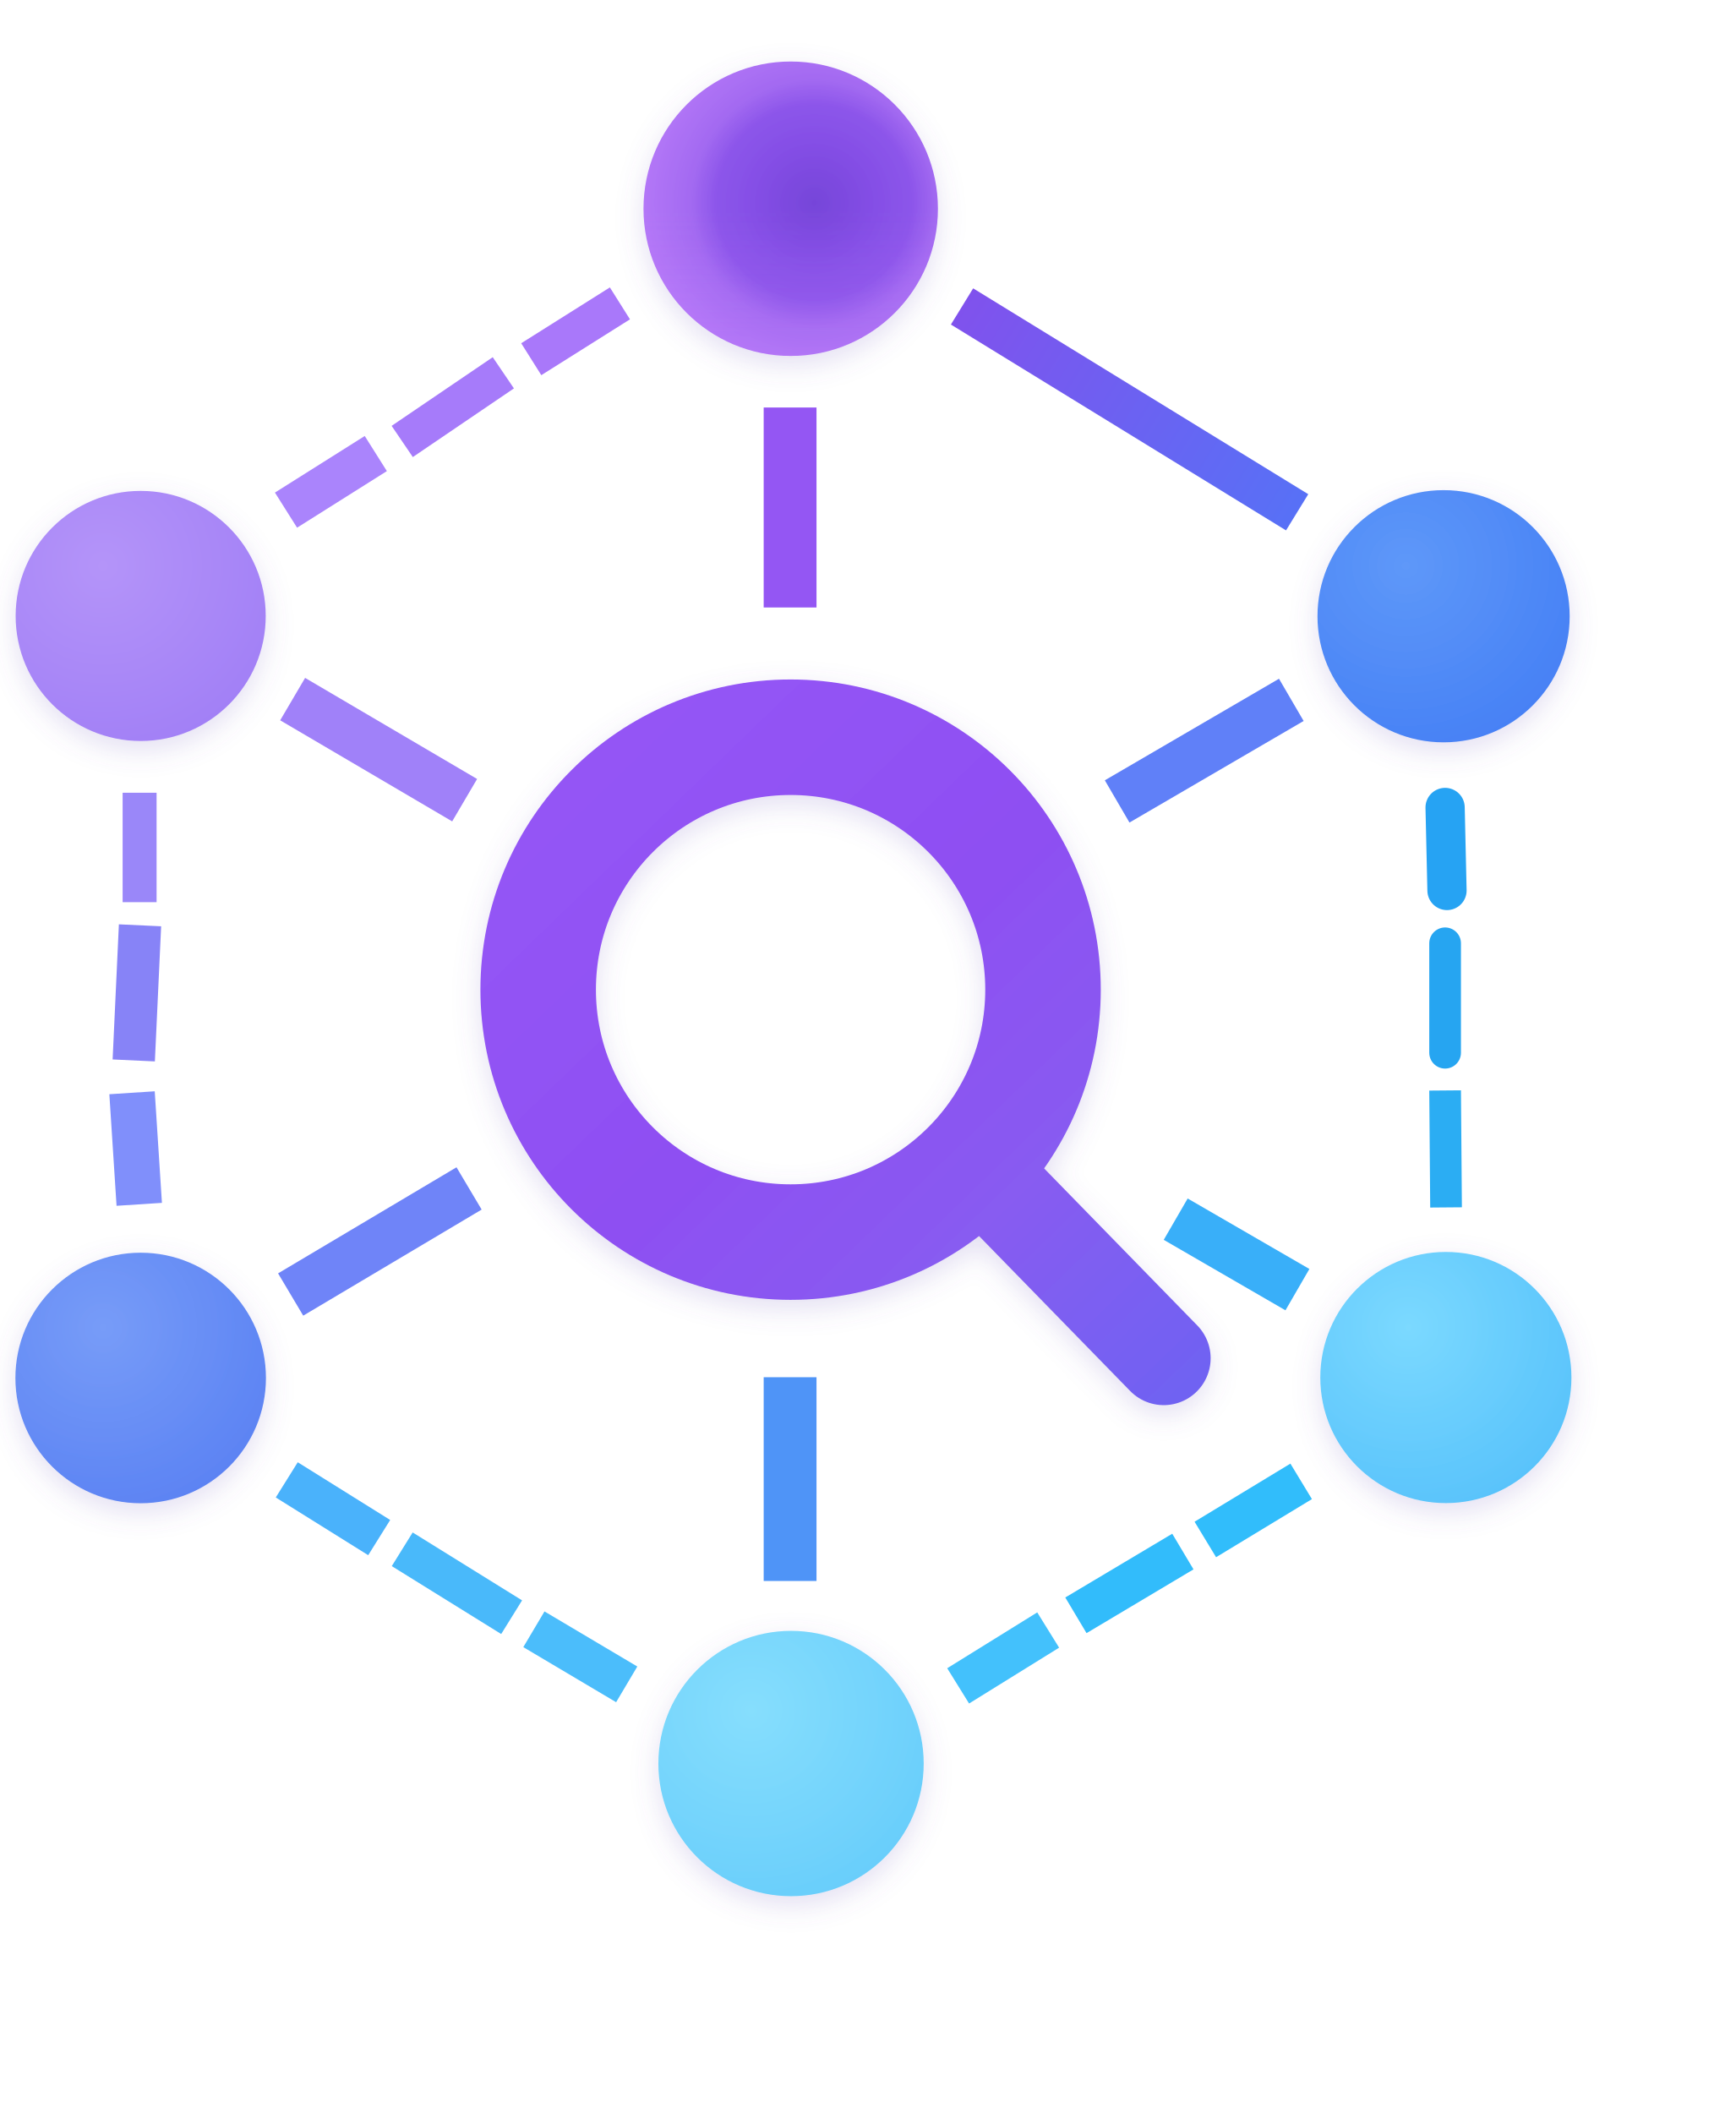
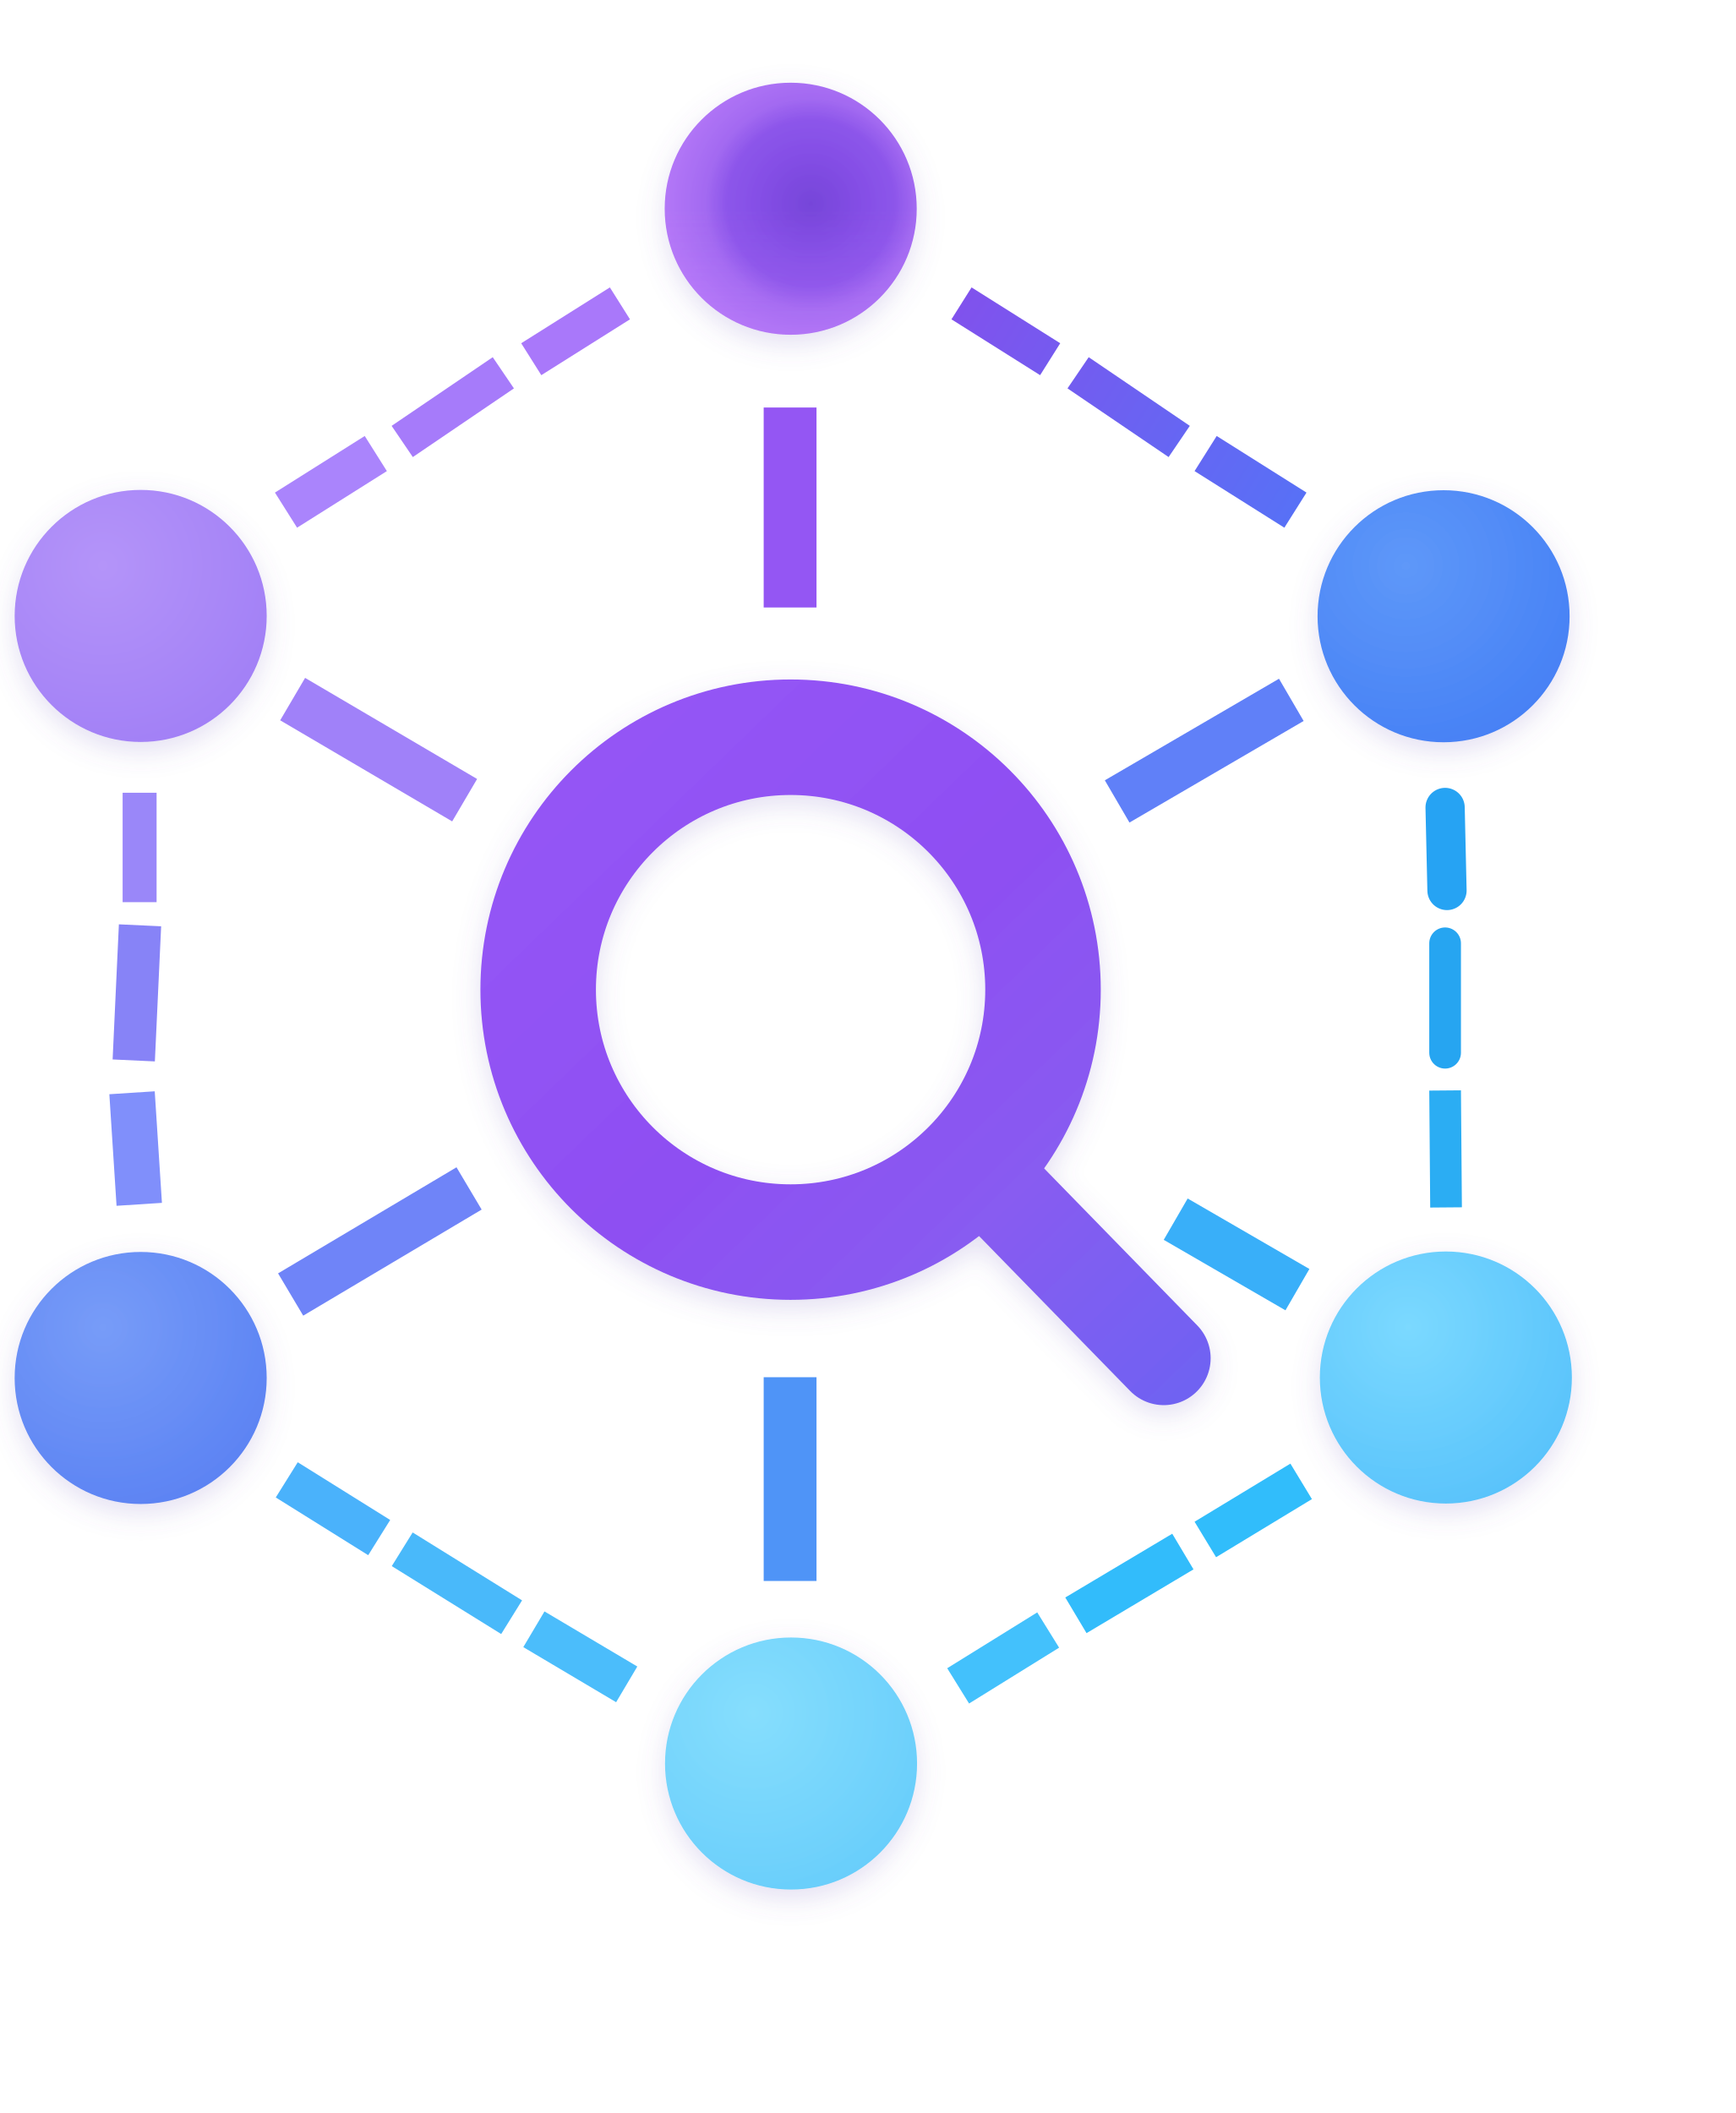
<svg xmlns="http://www.w3.org/2000/svg" width="230" height="280" viewBox="0 0 230 280" color-interpolation="sRGB">
  <defs>
    <radialGradient id="node-top-gradient" cx="58%" cy="48%" r="60%">
      <stop offset="0" stop-color="#7645D9" />
      <stop offset="35%" stop-color="#854FE6" />
      <stop offset="55%" stop-color="#8C55EA" />
      <stop offset="70%" stop-color="#A36AF1" />
      <stop offset="100%" stop-color="#B578F8" />
    </radialGradient>
    <linearGradient id="node-top-lighting" x1="0" y1="0" x2="0" y2="1">
      <stop offset="50%" stop-color="#D08BFF" stop-opacity="0" />
      <stop offset="100%" stop-color="#D08BFF" stop-opacity="0.12" />
    </linearGradient>
    <radialGradient id="node-upper-left-gradient" cx="35%" cy="30%" r="75%">
      <stop offset="0" stop-color="#B494F9" />
      <stop offset="100%" stop-color="#A280F6" />
    </radialGradient>
    <radialGradient id="node-upper-right-gradient" cx="35%" cy="30%" r="75%">
      <stop offset="0" stop-color="#5E98F9" />
      <stop offset="100%" stop-color="#4781F5" />
    </radialGradient>
    <radialGradient id="node-lower-left-gradient" cx="35%" cy="30%" r="75%">
      <stop offset="0" stop-color="#779CF8" />
      <stop offset="100%" stop-color="#5C83F3" />
    </radialGradient>
    <radialGradient id="node-lower-right-gradient" cx="35%" cy="30%" r="75%">
      <stop offset="0" stop-color="#7BD9FF" />
      <stop offset="100%" stop-color="#59C3FB" />
    </radialGradient>
    <radialGradient id="node-bottom-gradient" cx="35%" cy="30%" r="75%">
      <stop offset="0" stop-color="#86DEFD" />
      <stop offset="100%" stop-color="#69CEFB" />
    </radialGradient>
    <linearGradient id="edge-top-right-gradient" x1="127" y1="41" x2="172" y2="69" gradientUnits="userSpaceOnUse">
      <stop offset="0" stop-color="#8052ED" />
      <stop offset="100%" stop-color="#5771F6" />
    </linearGradient>
    <linearGradient id="search-gradient" x1="72" y1="96" x2="157" y2="184" gradientUnits="userSpaceOnUse">
      <stop offset="0" stop-color="#9556F6" />
      <stop offset="45%" stop-color="#8E4FF2" />
      <stop offset="72%" stop-color="#885BF1" />
      <stop offset="100%" stop-color="#7062F2" />
    </linearGradient>
    <filter id="soft-depth" x="-20%" y="-20%" width="140%" height="145%" color-interpolation-filters="sRGB">
      <feDropShadow dx="0" dy="1.2" stdDeviation="1.8" flood-color="#7662C2" flood-opacity="0.2" />
    </filter>
  </defs>
  <g id="mark-artwork">
    <g id="outer-network" fill="none" stroke-width="5" stroke-linecap="butt">
      <g id="edge-top-left">
        <line x1="70.4" y1="47.6" x2="82.15" y2="40.2" stroke="#A978FA" />
        <line x1="53.3" y1="58.5" x2="66.7" y2="49.4" stroke="#A67BFA" />
        <line x1="37.9" y1="67.6" x2="49.8" y2="60.1" stroke="#AA84FC" stroke-width="5.5" />
      </g>
-       <line id="edge-top-right" x1="127.484" y1="40.607" x2="171.893" y2="67.886" stroke="url(#edge-top-right-gradient)" stroke-width="5.63" />
+       <g id="edge-top-right" stroke="url(#edge-top-right-gradient)">
+         <line x1="127.415" y1="40.2" x2="139.165" y2="47.6" />
+         <line x1="142.865" y1="49.4" x2="156.265" y2="58.5" />
+         <line x1="159.765" y1="60.1" x2="171.665" y2="67.6" stroke-width="5.5" />
+       </g>
      <g id="edge-right" stroke-width="4.2">
        <line x1="191.5" y1="107" x2="191.75" y2="118" stroke="#26A3F3" stroke-width="5.2" stroke-linecap="round" />
        <line x1="191.5" y1="125" x2="191.5" y2="139.5" stroke="#26A5F1" stroke-linecap="round" />
        <line x1="191.5" y1="144.5" x2="191.625" y2="160" stroke="#2BADF3" />
      </g>
      <g id="edge-bottom-right" stroke-width="5.5">
        <line x1="172.425" y1="196.3" x2="159.725" y2="204" stroke="#31BDFB" />
        <line x1="156.75" y1="205.6" x2="142.575" y2="214.05" stroke="#32BCFB" />
        <line x1="138.9" y1="216" x2="126.969" y2="223.4" stroke="#43C1FC" />
      </g>
      <g id="edge-bottom-left" stroke-width="5.5">
        <line x1="38" y1="196.1" x2="50.25" y2="203.75" stroke="#4AB2FB" />
        <line x1="53.3" y1="205.3" x2="67.8" y2="214.3" stroke="#49B9FA" stroke-width="5.25" />
        <line x1="70.75" y1="215.9" x2="83.05" y2="223.2" stroke="#4BBDFB" />
      </g>
      <g id="edge-left" stroke-width="4.5">
        <line x1="18.5" y1="107.3" x2="18.5" y2="117.3" stroke="#9A87F9" stroke-linecap="square" />
        <line x1="18.555" y1="122.615" x2="17.723" y2="140.521" stroke="#8783F7" stroke-width="5.605" />
        <line x1="17.497" y1="144.805" x2="18.452" y2="159.59" stroke="#808FFB" stroke-width="6.026" />
      </g>
    </g>
    <g id="center-spokes" fill="none" stroke-linecap="butt">
      <line id="spoke-top" x1="104.7" y1="57.5" x2="104.7" y2="77" stroke="#9456F3" stroke-width="7" stroke-linecap="square" />
      <line id="spoke-upper-right" x1="171.12" y1="92.74" x2="148.04" y2="106.2" stroke="#6080F8" stroke-width="6.48" />
      <line id="spoke-lower-right" x1="171.93" y1="170.895" x2="155.8" y2="161.555" stroke="#39AFF9" stroke-width="6.33" />
      <line id="spoke-bottom" x1="104.7" y1="186" x2="104.7" y2="206" stroke="#4F94F7" stroke-width="7" stroke-linecap="square" />
      <line id="spoke-lower-left" x1="38.515" y1="171.54" x2="62.16" y2="157.482" stroke="#6F84F8" stroke-width="6.52" />
      <line id="spoke-upper-left" x1="38.78" y1="92.64" x2="61.572" y2="106.035" stroke="#A081F9" stroke-width="6.52" />
    </g>
    <g id="nodes" stroke="none" filter="url(#soft-depth)">
-       <circle id="node-top" cx="104.782" cy="27.66" r="19.509" fill="url(#node-top-gradient)" />
-       <circle id="node-top-lighting" cx="104.782" cy="27.66" r="19.509" fill="url(#node-top-lighting)" />
-       <circle id="node-upper-right" cx="191.298" cy="81.66" r="16.71" fill="url(#node-upper-right-gradient)" />
-       <circle id="node-lower-right" cx="191.6" cy="182.54" r="16.64" fill="url(#node-lower-right-gradient)" />
-       <circle id="node-bottom" cx="104.825" cy="233.69" r="17.58" fill="url(#node-bottom-gradient)" />
-       <circle id="node-lower-left" cx="18.641" cy="182.6" r="16.6" fill="url(#node-lower-left-gradient)" />
-       <circle id="node-upper-left" cx="18.642" cy="81.62" r="16.57" fill="url(#node-upper-left-gradient)" />
+       <circle id="node-top" cx="104.782" cy="27.66" r="16.7" fill="url(#node-top-gradient)" />
+       <circle id="node-top-lighting" cx="104.782" cy="27.66" r="16.7" fill="url(#node-top-lighting)" />
+       <circle id="node-upper-right" cx="191.298" cy="81.66" r="16.7" fill="url(#node-upper-right-gradient)" />
+       <circle id="node-lower-right" cx="191.6" cy="182.54" r="16.7" fill="url(#node-lower-right-gradient)" />
+       <circle id="node-bottom" cx="104.825" cy="233.69" r="16.7" fill="url(#node-bottom-gradient)" />
+       <circle id="node-lower-left" cx="18.641" cy="182.6" r="16.7" fill="url(#node-lower-left-gradient)" />
+       <circle id="node-upper-left" cx="18.642" cy="81.62" r="16.7" fill="url(#node-upper-left-gradient)" />
    </g>
    <g id="search-symbol" fill="none" stroke="url(#search-gradient)" stroke-linecap="round" filter="url(#soft-depth)">
      <circle id="search-ring" cx="104.766" cy="131.143" r="33.45" stroke-width="15.307" />
      <line id="search-handle" x1="129.941" y1="155.097" x2="154.214" y2="179.983" stroke-width="12.43" />
    </g>
  </g>
</svg>
